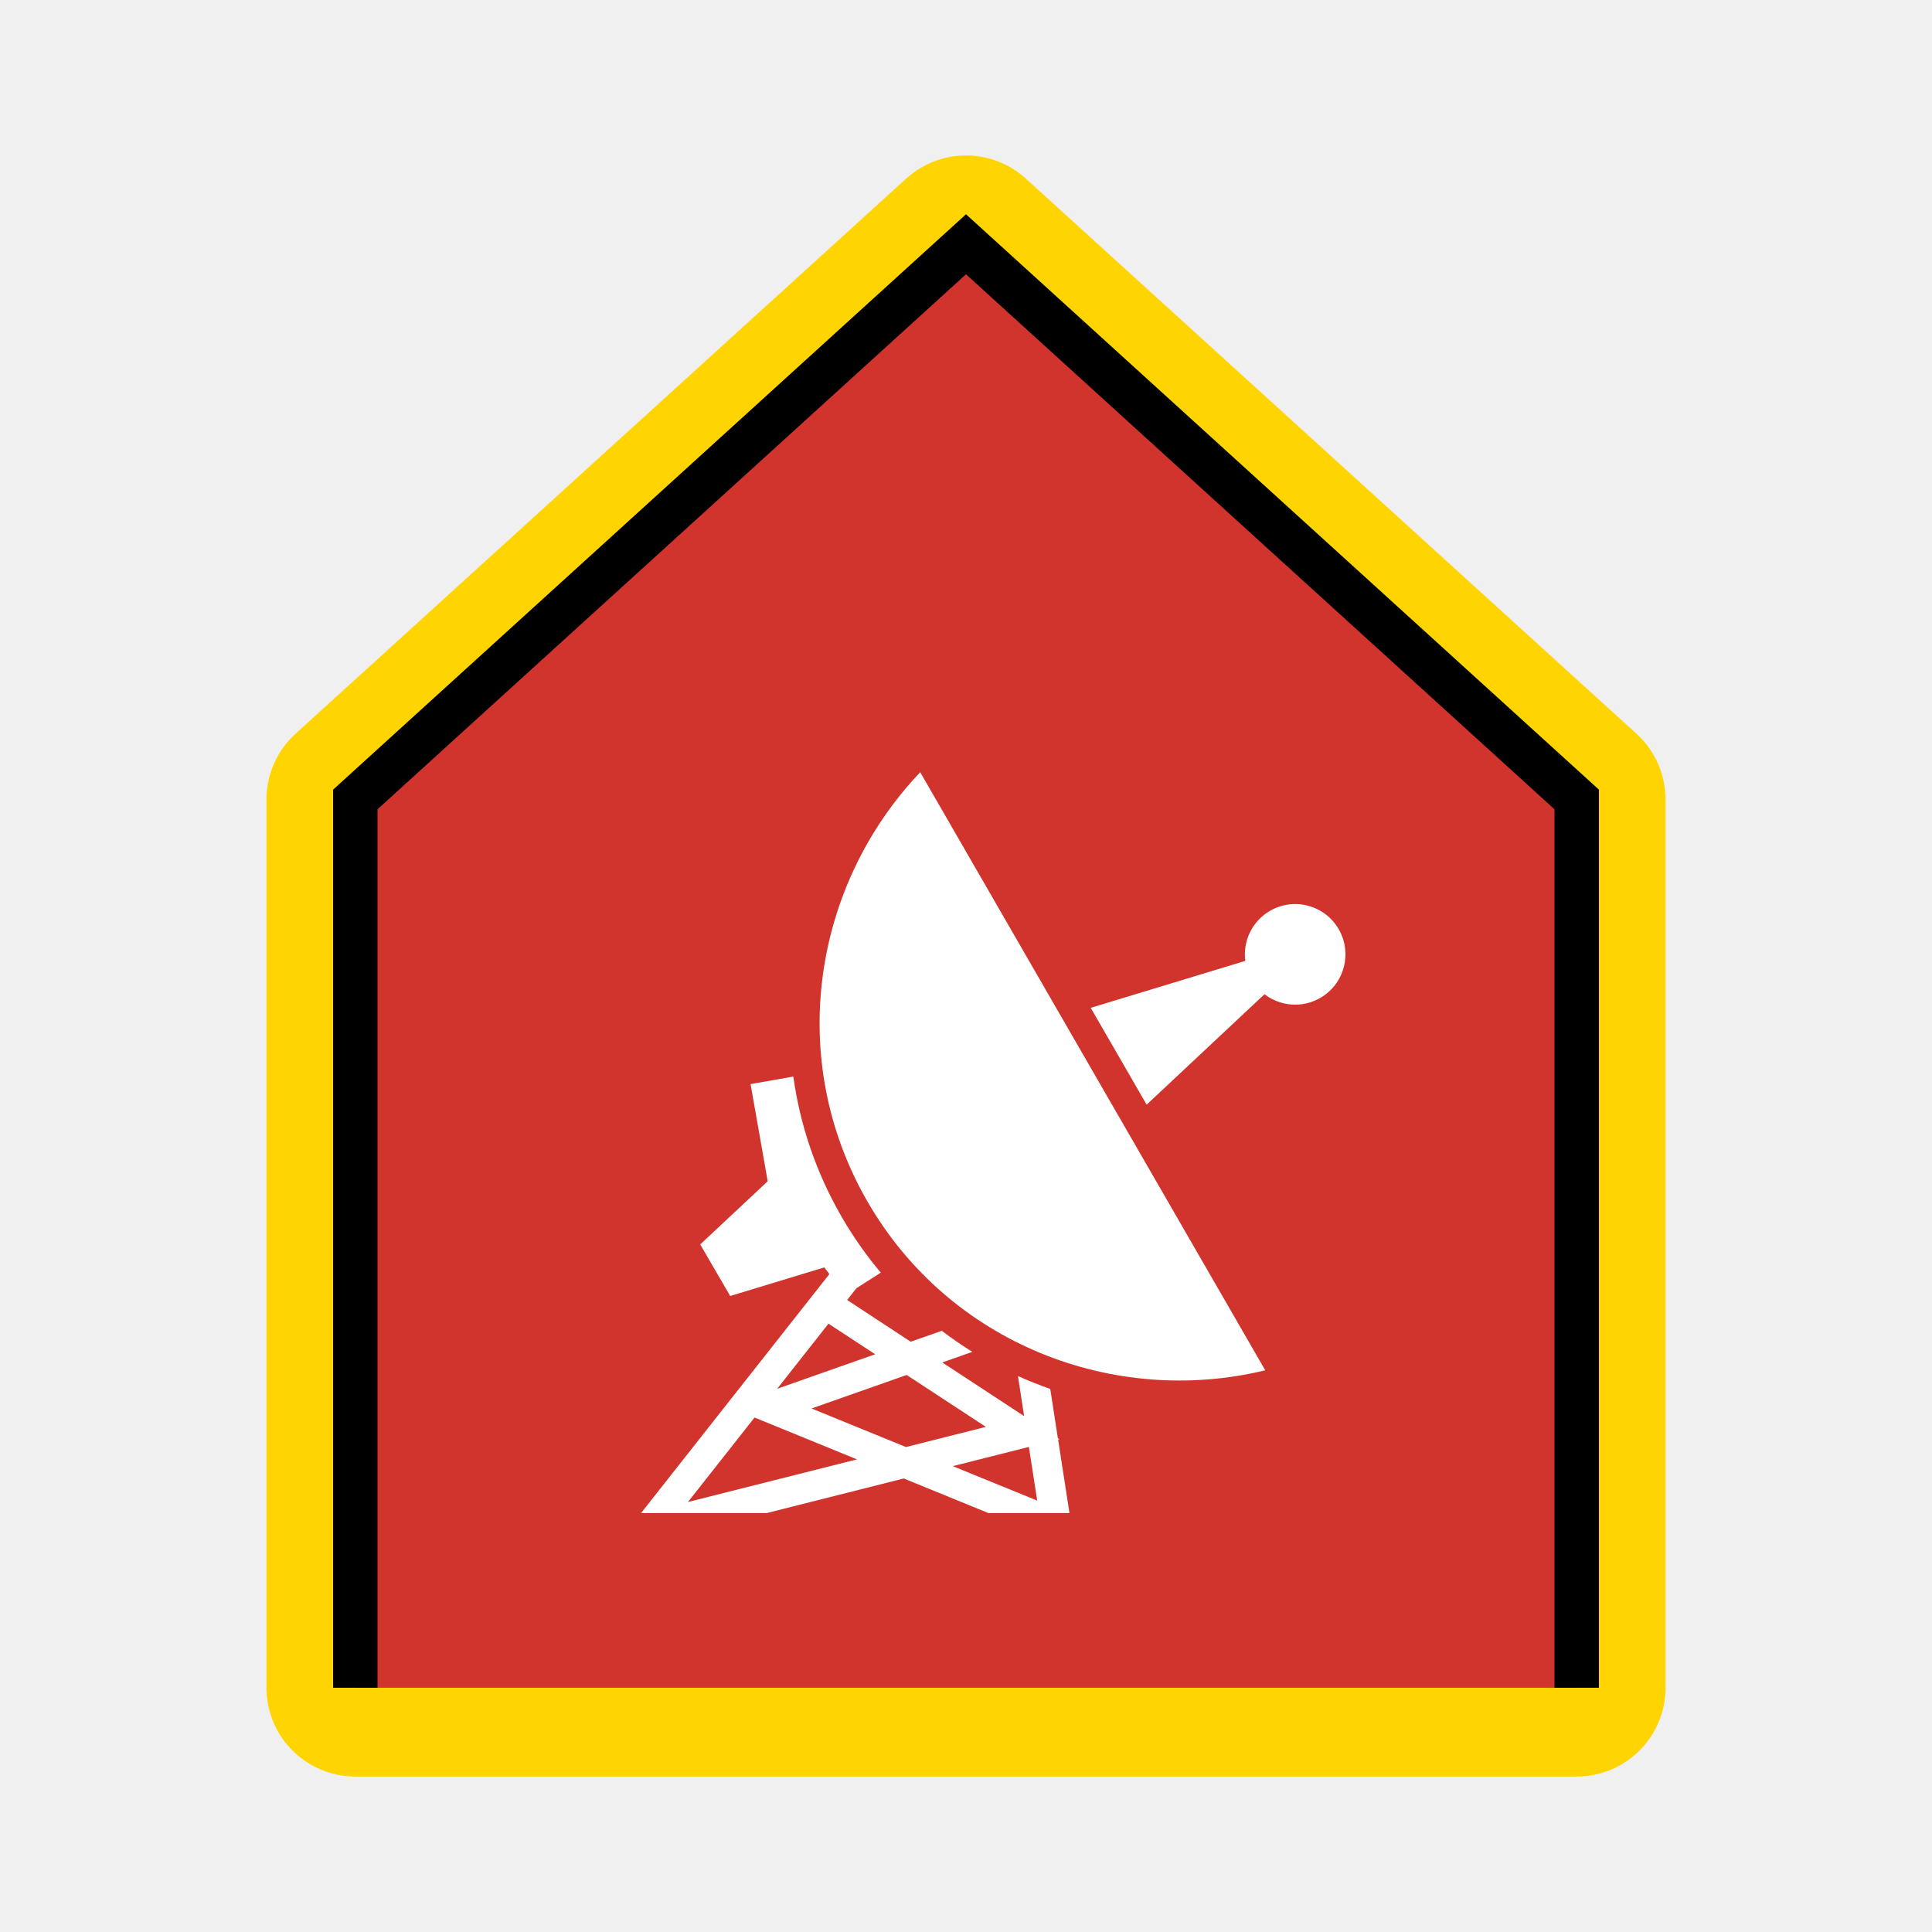
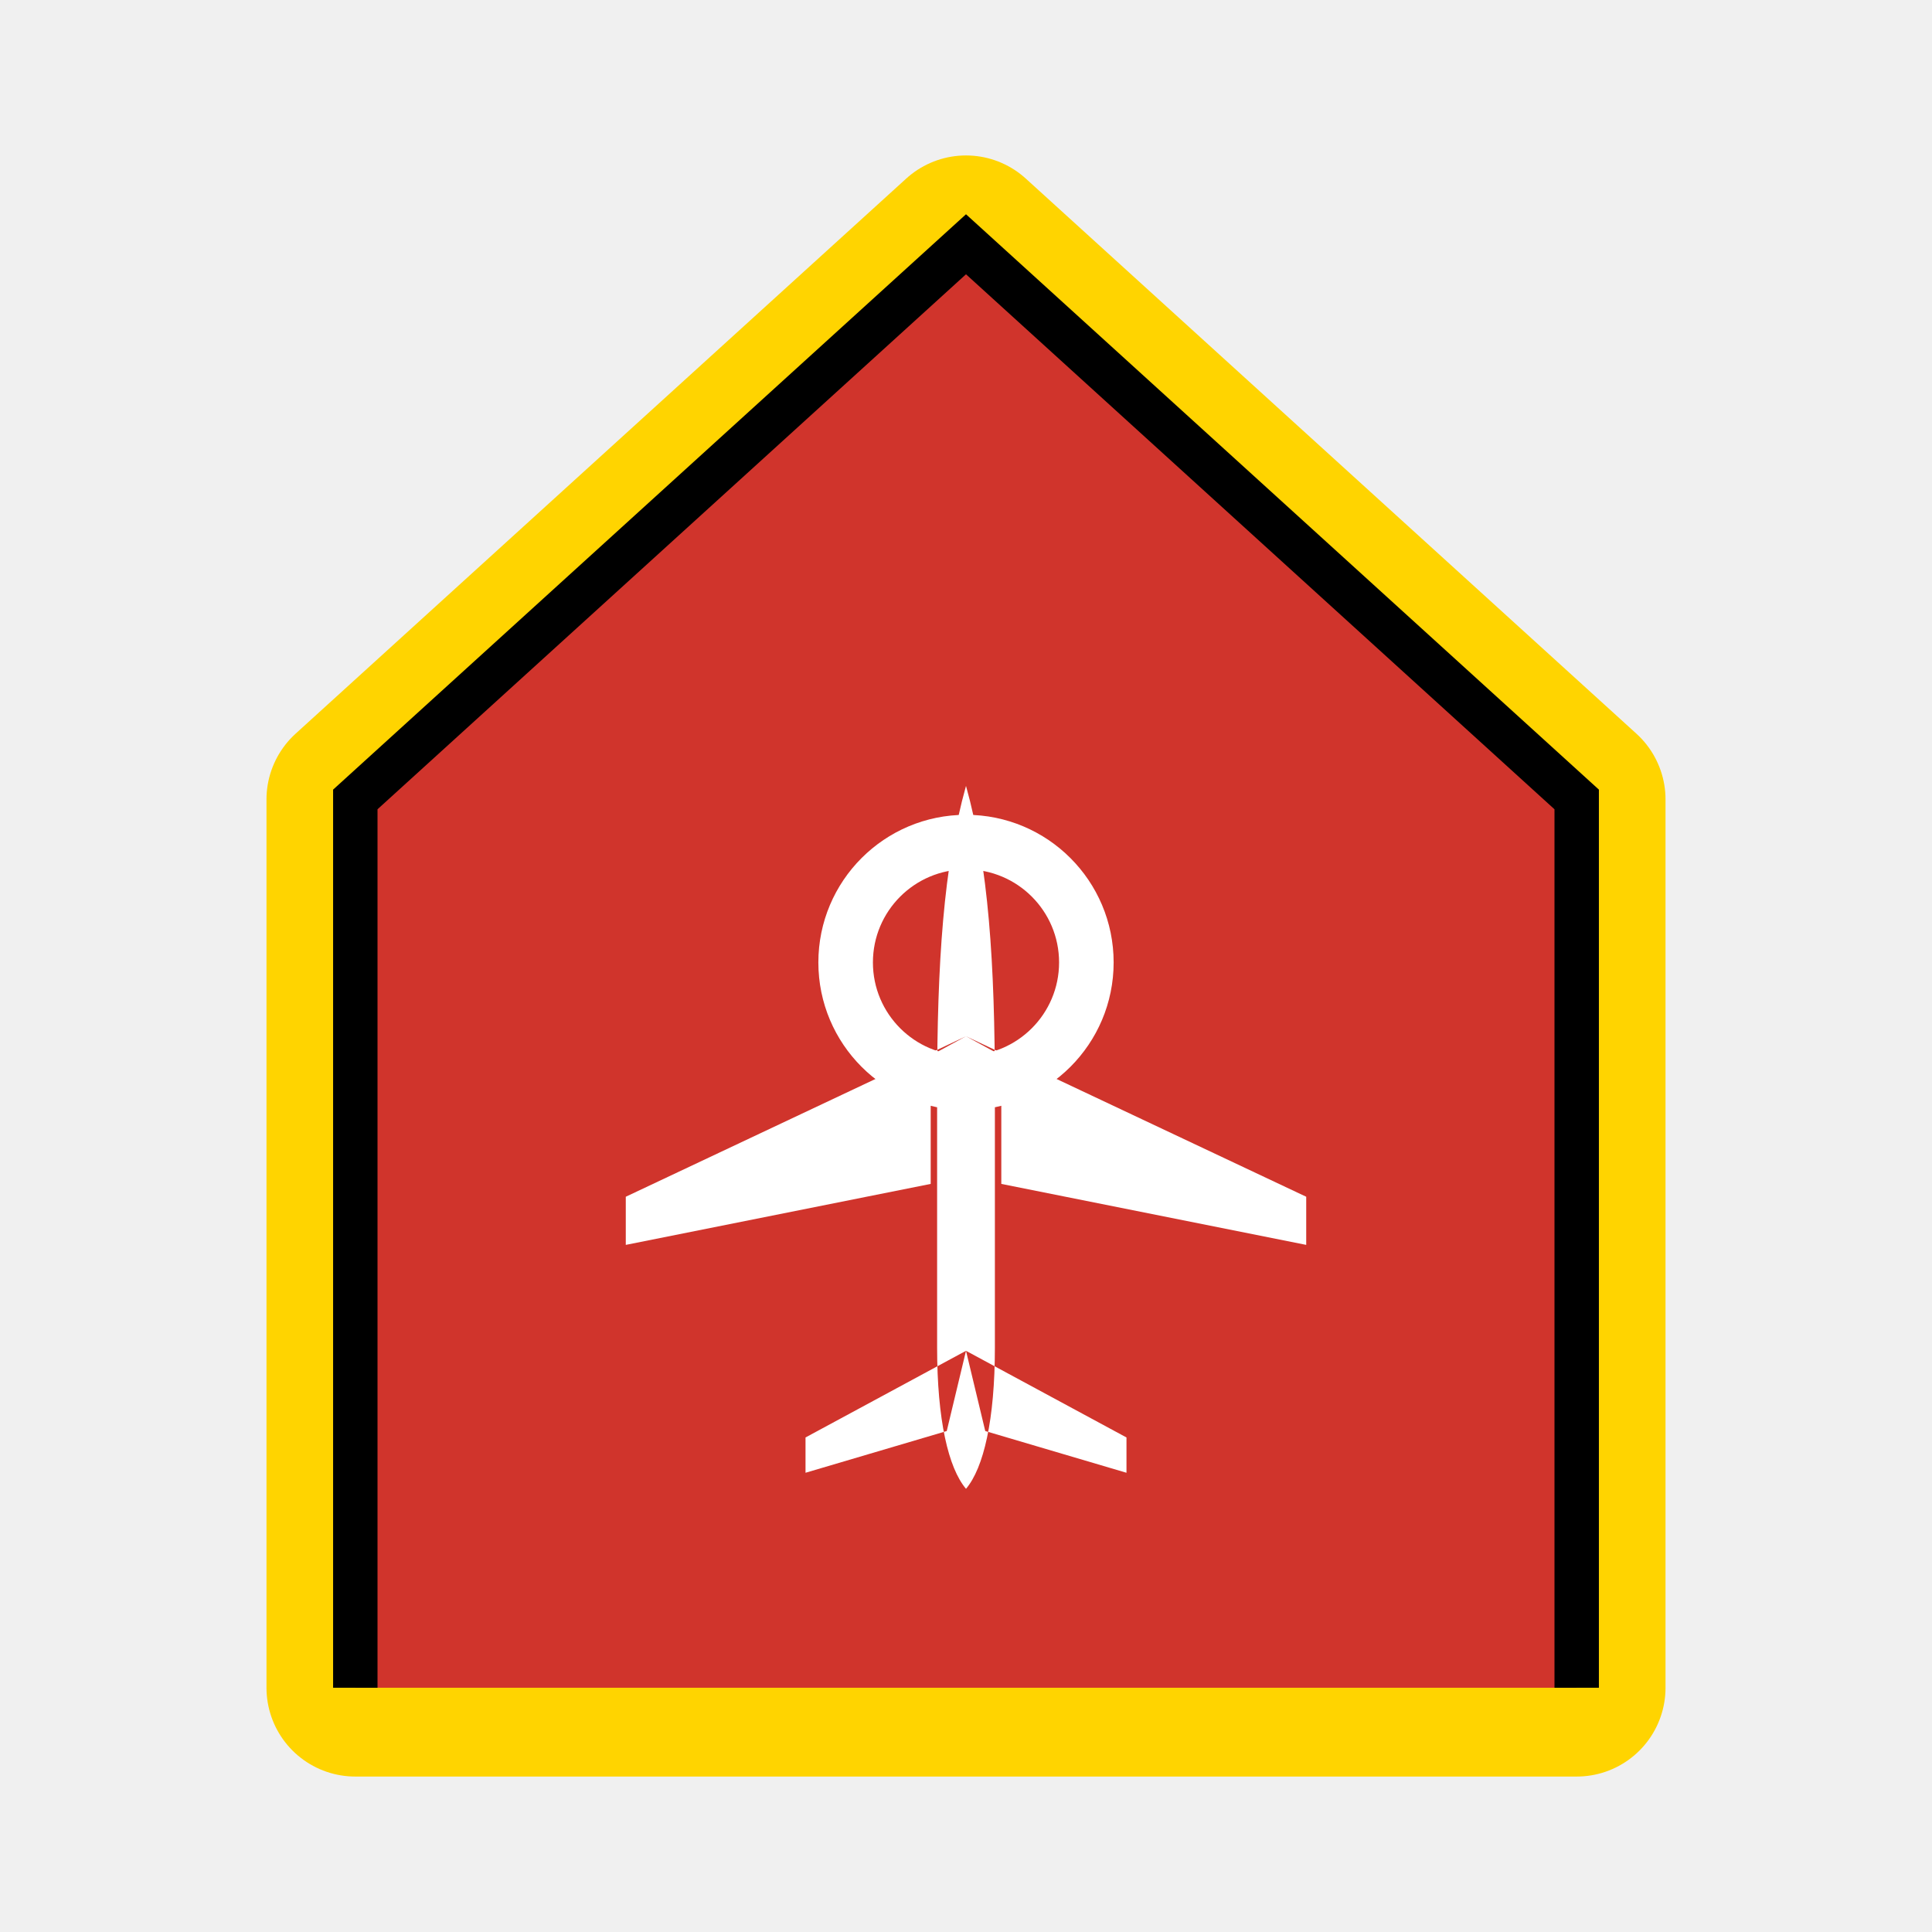
<svg xmlns="http://www.w3.org/2000/svg" version="1.2" baseProfile="tiny" viewBox="13 -2 174 174">
  <path d="M 45,150 L45,70 100,20 155,70 155,150 Z" stroke-width="16" stroke-linecap="round" stroke-linejoin="round" stroke="#ffd400" fill="none" />
  <path d="M 45,150 L45,70 100,20 155,70 155,150" stroke-width="4" stroke="black" fill="#d0342c" fill-opacity="1" />
  <g transform="translate(63.000,63.000) scale(0.144531)" fill="#ffffff" color="#ffffff" stroke="none">
-     <path fill="#ffffff" d="M227.47 31.47c-67.048 70.547-83.972 178.936-32.907 267.467c51.07 88.544 153.333 128.083 247.906 105.22l-215-372.688zm232.81 82.155a31.1 31.1 0 0 0-14.81 4.188c-11.303 6.53-17.02 19.035-15.44 31.218l-96.31 29.25l34.842 60.345L442 169.812c9.755 7.504 23.456 8.826 34.78 2.282c14.992-8.663 20.117-27.822 11.47-42.813c-5.945-10.305-16.856-15.948-27.97-15.655zm-311.874 107.5l-26.656 4.688l10.688 60.53l-42.063 39.376l18.688 32.124l58.656-17.813l3.155 4.158L53.53 493.094h78.345l85.344-21.53l52.686 21.53h50.563l-7.064-45.78l.813-.22l-.97-.625l-4.75-30.72c-6.82-2.366-13.532-5.066-20.125-8.03l3.844 24.967l-51-33.437l18.75-6.594a241 241 0 0 1-19.033-13.125l-19.375 6.814l-39.625-26l5.813-7.375l15.156-9.658a242.3 242.3 0 0 1-24.53-35.03c-16-27.74-25.828-57.3-29.97-87.157zm21.906 153.97l29.094 19.06l-61.062 21.5l31.97-40.56zm48.72 31.967l49.343 32.344l-49.78 12.563l-58.845-24.033l59.28-20.875zm-94.813 26.532l5.718 2.312l58.125 23.75L82.75 486.22l41.47-52.626zm170.968 18.312l5.187 33.438l-52.625-21.47l45.813-11.562z" />
+     <path fill-rule="evenodd" d="M256 40 C270 90 274 150 274 230 L274 390 C274 435 267 465 256 478 C245 465 238 435 238 390 L238 230 C238 150 242 90 256 40 Z M256 196 L468 296 L468 326 L278 288 L278 208 Z M256 196 L44 296 L44 326 L234 288 L234 208 Z M256 392 L356 446 L356 468 L268 442 Z M256 392 L156 446 L156 468 L244 442 Z" />
+     <path fill-rule="evenodd" d="M256 150 m-92 0 a92 92 0 1 0 184 0 a92 92 0 1 0 -184 0 M256 150 m-58 0 a58 58 0 1 0 116 0 a58 58 0 1 0 -116 0" />
  </g>
</svg>
